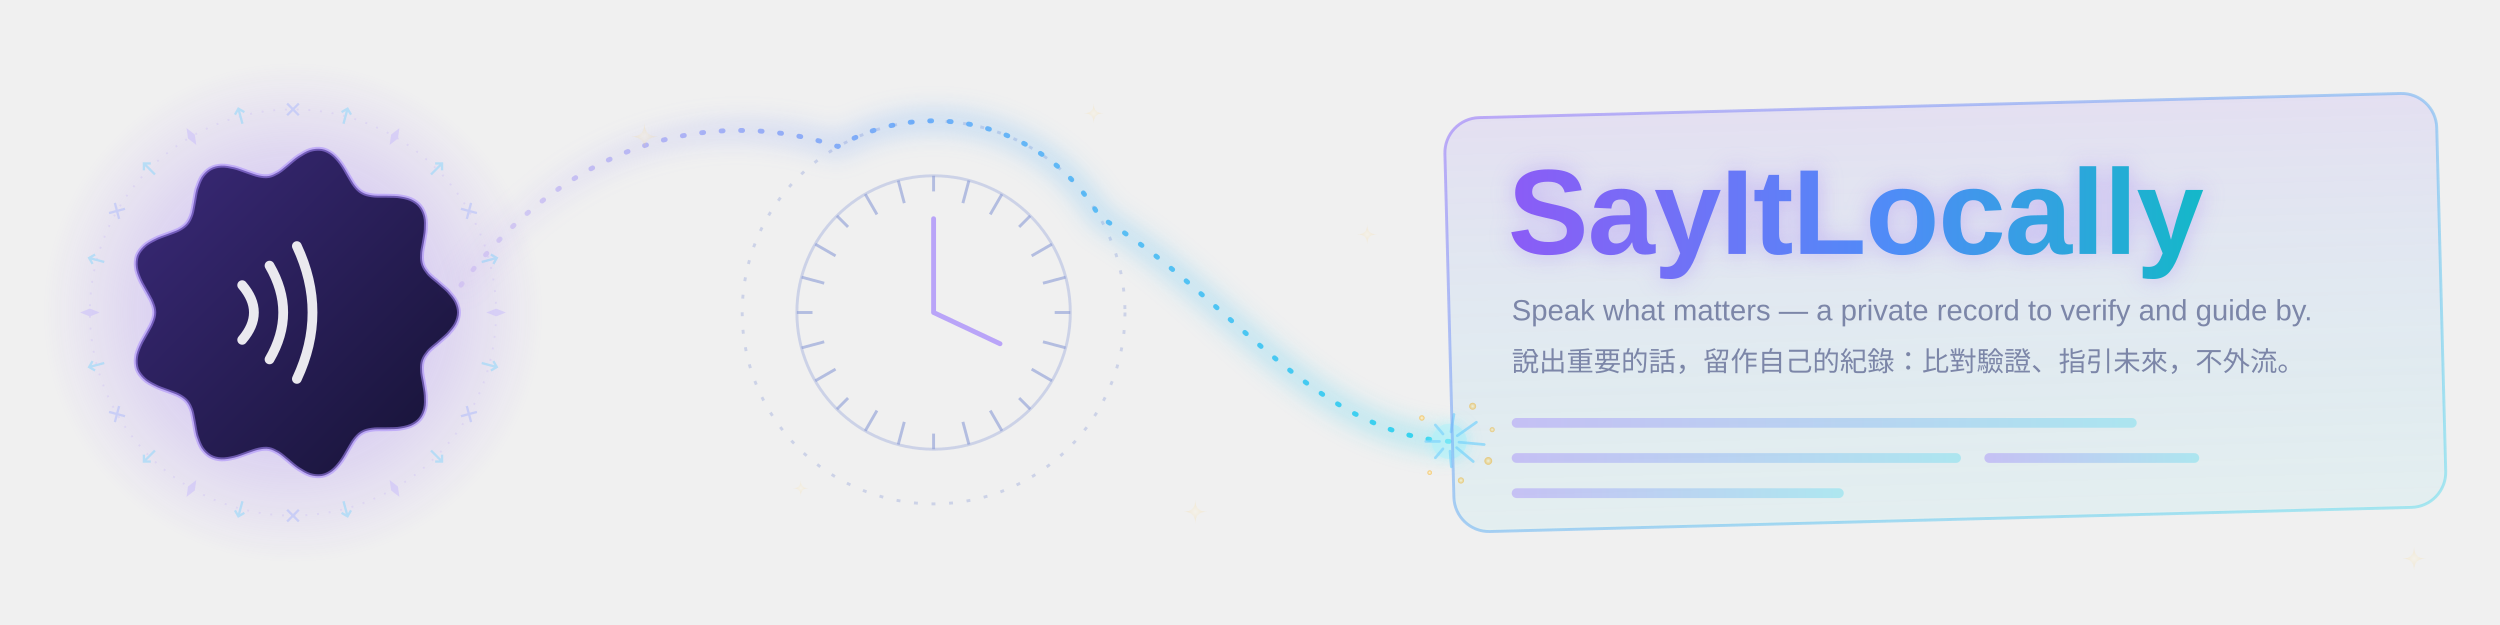
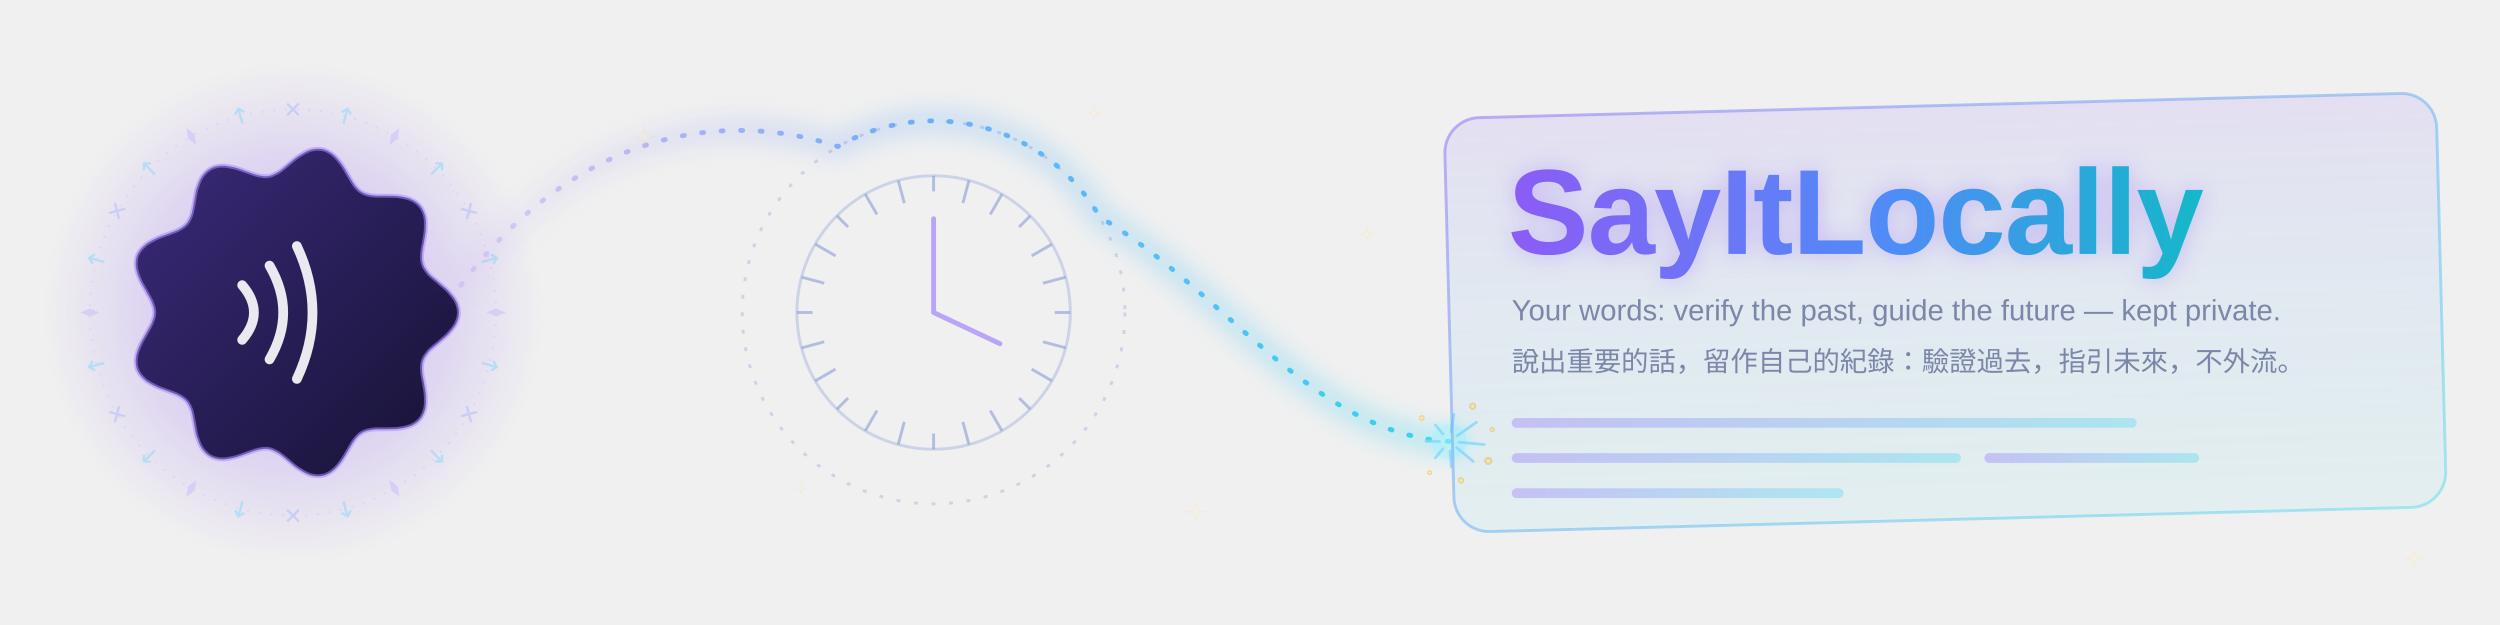
<svg xmlns="http://www.w3.org/2000/svg" viewBox="0 0 1280 320" width="1280" height="320" role="img" aria-labelledby="t d">
  <defs>
    <linearGradient id="bubble" x1="0" y1="0" x2="1" y2="1">
      <stop offset="0" stop-color="#3b2a7a" />
      <stop offset="1" stop-color="#151233" />
    </linearGradient>
    <linearGradient id="trail" x1="0" y1="0" x2="1" y2="0">
      <stop offset="0" stop-color="#8b5cf6" stop-opacity="0.15" />
      <stop offset="0.45" stop-color="#60a5fa" stop-opacity="0.85" />
      <stop offset="1" stop-color="#22d3ee" stop-opacity="0.9" />
    </linearGradient>
    <linearGradient id="title" x1="0" y1="0" x2="1" y2="0">
      <stop offset="0" stop-color="#8b5cf6" />
      <stop offset="0.55" stop-color="#4f8cf7" />
      <stop offset="1" stop-color="#14b8c9" />
    </linearGradient>
    <linearGradient id="ink" x1="0" y1="0" x2="1" y2="0">
      <stop offset="0" stop-color="#7c4dff" />
      <stop offset="1" stop-color="#22d3ee" />
    </linearGradient>
    <linearGradient id="page" x1="0" y1="0" x2="0" y2="1">
      <stop offset="0" stop-color="#a78bfa" stop-opacity="0.16" />
      <stop offset="1" stop-color="#22d3ee" stop-opacity="0.06" />
    </linearGradient>
    <linearGradient id="pageEdge" x1="0" y1="0" x2="1" y2="1">
      <stop offset="0" stop-color="#a78bfa" stop-opacity="0.7" />
      <stop offset="1" stop-color="#22d3ee" stop-opacity="0.35" />
    </linearGradient>
    <radialGradient id="gold">
      <stop offset="0" stop-color="#fff7d6" />
      <stop offset="1" stop-color="#f5b942" />
    </radialGradient>
    <radialGradient id="aura">
      <stop offset="0" stop-color="#8b5cf6" stop-opacity="0.45" />
      <stop offset="1" stop-color="#8b5cf6" stop-opacity="0" />
    </radialGradient>
    <filter id="glow" x="-50%" y="-50%" width="200%" height="200%">
      <feGaussianBlur stdDeviation="3.5" result="b" />
      <feMerge>
        <feMergeNode in="b" />
        <feMergeNode in="SourceGraphic" />
      </feMerge>
    </filter>
    <filter id="soft" x="-20%" y="-20%" width="140%" height="140%">
      <feGaussianBlur stdDeviation="6" />
    </filter>
  </defs>
  <circle cx="150" cy="160" r="128" fill="url(#aura)" />
  <g opacity="0.45">
    <circle cx="150" cy="160" r="104" fill="none" stroke="#a78bfa" stroke-opacity="0.35" stroke-width="1" stroke-dasharray="1 5" />
    <g transform="translate(254.0 160.0) rotate(90)">
      <path d="M0 -5L2 0L0 5L-2 0Z" fill="#c4b5fd" />
    </g>
    <g transform="translate(250.5 186.9) rotate(105)">
      <path d="M0 -4V4M-2.5 -1.5L0 -4L2.5 -1.5" fill="none" stroke="#7dd3fc" stroke-width="1.2" />
    </g>
    <g transform="translate(240.1 212.0) rotate(120)">
      <path d="M-3 -3L3 3M-3 3L3 -3" stroke="#a5b4fc" stroke-width="1.2" />
    </g>
    <g transform="translate(223.5 233.5) rotate(135)">
      <path d="M0 -4V4M-2.5 -1.5L0 -4L2.5 -1.5" fill="none" stroke="#7dd3fc" stroke-width="1.2" />
    </g>
    <g transform="translate(202.0 250.1) rotate(150)">
      <path d="M0 -5L2 0L0 5L-2 0Z" fill="#c4b5fd" />
    </g>
    <g transform="translate(176.9 260.5) rotate(165)">
      <path d="M0 -4V4M-2.5 -1.5L0 -4L2.5 -1.5" fill="none" stroke="#7dd3fc" stroke-width="1.2" />
    </g>
    <g transform="translate(150.0 264.0) rotate(180)">
      <path d="M-3 -3L3 3M-3 3L3 -3" stroke="#a5b4fc" stroke-width="1.2" />
    </g>
    <g transform="translate(123.1 260.5) rotate(195)">
      <path d="M0 -4V4M-2.5 -1.5L0 -4L2.5 -1.5" fill="none" stroke="#7dd3fc" stroke-width="1.2" />
    </g>
    <g transform="translate(98.0 250.1) rotate(210)">
      <path d="M0 -5L2 0L0 5L-2 0Z" fill="#c4b5fd" />
    </g>
    <g transform="translate(76.5 233.5) rotate(225)">
      <path d="M0 -4V4M-2.5 -1.5L0 -4L2.5 -1.5" fill="none" stroke="#7dd3fc" stroke-width="1.2" />
    </g>
    <g transform="translate(59.9 212.0) rotate(240)">
      <path d="M-3 -3L3 3M-3 3L3 -3" stroke="#a5b4fc" stroke-width="1.2" />
    </g>
    <g transform="translate(49.5 186.9) rotate(255)">
      <path d="M0 -4V4M-2.5 -1.5L0 -4L2.5 -1.5" fill="none" stroke="#7dd3fc" stroke-width="1.2" />
    </g>
    <g transform="translate(46.0 160.0) rotate(270)">
      <path d="M0 -5L2 0L0 5L-2 0Z" fill="#c4b5fd" />
    </g>
    <g transform="translate(49.5 133.1) rotate(285)">
      <path d="M0 -4V4M-2.5 -1.5L0 -4L2.5 -1.5" fill="none" stroke="#7dd3fc" stroke-width="1.2" />
    </g>
    <g transform="translate(59.9 108.0) rotate(300)">
      <path d="M-3 -3L3 3M-3 3L3 -3" stroke="#a5b4fc" stroke-width="1.2" />
    </g>
    <g transform="translate(76.5 86.5) rotate(315)">
      <path d="M0 -4V4M-2.5 -1.5L0 -4L2.5 -1.5" fill="none" stroke="#7dd3fc" stroke-width="1.2" />
    </g>
    <g transform="translate(98.0 69.9) rotate(330)">
      <path d="M0 -5L2 0L0 5L-2 0Z" fill="#c4b5fd" />
    </g>
    <g transform="translate(123.1 59.5) rotate(345)">
      <path d="M0 -4V4M-2.5 -1.5L0 -4L2.5 -1.5" fill="none" stroke="#7dd3fc" stroke-width="1.2" />
    </g>
    <g transform="translate(150.0 56.0) rotate(360)">
      <path d="M-3 -3L3 3M-3 3L3 -3" stroke="#a5b4fc" stroke-width="1.2" />
    </g>
    <g transform="translate(176.9 59.5) rotate(375)">
      <path d="M0 -4V4M-2.5 -1.5L0 -4L2.5 -1.5" fill="none" stroke="#7dd3fc" stroke-width="1.2" />
    </g>
    <g transform="translate(202.0 69.9) rotate(390)">
      <path d="M0 -5L2 0L0 5L-2 0Z" fill="#c4b5fd" />
    </g>
    <g transform="translate(223.5 86.5) rotate(405)">
      <path d="M0 -4V4M-2.5 -1.5L0 -4L2.5 -1.5" fill="none" stroke="#7dd3fc" stroke-width="1.2" />
    </g>
    <g transform="translate(240.1 108.0) rotate(420)">
      <path d="M-3 -3L3 3M-3 3L3 -3" stroke="#a5b4fc" stroke-width="1.2" />
    </g>
    <g transform="translate(250.5 133.1) rotate(435)">
      <path d="M0 -4V4M-2.5 -1.5L0 -4L2.5 -1.5" fill="none" stroke="#7dd3fc" stroke-width="1.2" />
    </g>
    <animateTransform attributeName="transform" type="rotate" from="0 150 160" to="-360 150 160" dur="90s" repeatCount="indefinite" />
  </g>
  <path d="M235.0 160.0C235.0 161.9 234.4 164.0 233.5 165.8C232.5 167.7 230.9 169.5 229.4 171.2C227.8 172.8 225.8 174.3 224.2 175.8C222.5 177.2 220.8 178.5 219.5 179.9C218.3 181.4 217.3 182.7 216.7 184.3C216.1 185.9 216.0 187.5 216.1 189.4C216.1 191.3 216.6 193.4 217.0 195.6C217.3 197.8 217.9 200.2 218.0 202.5C218.1 204.7 218.2 207.1 217.7 209.2C217.2 211.2 216.4 213.1 215.1 214.6C213.9 216.1 212.1 217.3 210.2 218.1C208.3 218.9 205.9 219.3 203.6 219.6C201.4 219.8 198.9 219.7 196.7 219.8C194.5 219.8 192.3 219.7 190.5 220.0C188.6 220.3 187.0 220.6 185.5 221.5C184.0 222.3 182.9 223.5 181.7 225.0C180.5 226.5 179.6 228.4 178.4 230.3C177.3 232.2 176.1 234.4 174.8 236.2C173.4 238.1 171.9 239.9 170.2 241.2C168.6 242.4 166.7 243.4 164.8 243.7C162.8 244.0 160.7 243.8 158.7 243.2C156.8 242.6 154.7 241.3 152.8 240.1C150.9 238.9 149.1 237.2 147.4 235.8C145.6 234.4 144.1 232.9 142.4 231.9C140.8 231.0 139.3 230.2 137.7 229.9C136.0 229.6 134.4 229.8 132.5 230.2C130.6 230.6 128.7 231.4 126.6 232.1C124.5 232.8 122.2 233.8 120.0 234.3C117.8 234.8 115.4 235.3 113.3 235.2C111.2 235.1 109.2 234.6 107.5 233.6C105.8 232.6 104.4 231.1 103.2 229.4C102.1 227.6 101.3 225.3 100.6 223.2C100.0 221.0 99.7 218.5 99.3 216.4C98.8 214.2 98.6 212.0 98.0 210.2C97.4 208.5 96.7 206.9 95.6 205.6C94.5 204.3 93.1 203.4 91.5 202.5C89.8 201.6 87.7 201.0 85.7 200.2C83.6 199.4 81.2 198.7 79.2 197.6C77.2 196.6 75.1 195.5 73.6 194.0C72.1 192.6 70.8 190.9 70.1 189.1C69.5 187.2 69.3 185.1 69.6 183.1C69.8 181.0 70.7 178.8 71.6 176.7C72.5 174.6 73.9 172.5 74.9 170.6C75.9 168.6 77.2 166.8 77.8 165.0C78.5 163.3 79.0 161.7 79.0 160.0C79.0 158.3 78.5 156.7 77.8 155.0C77.2 153.2 75.9 151.4 74.9 149.4C73.9 147.5 72.5 145.4 71.6 143.3C70.7 141.2 69.8 139.0 69.6 136.9C69.3 134.9 69.5 132.8 70.1 130.9C70.8 129.1 72.1 127.4 73.6 126.0C75.1 124.5 77.2 123.4 79.2 122.4C81.2 121.3 83.6 120.6 85.7 119.8C87.7 119.0 89.8 118.4 91.5 117.5C93.1 116.6 94.5 115.7 95.6 114.4C96.7 113.1 97.4 111.5 98.0 109.8C98.6 108.0 98.8 105.8 99.3 103.6C99.7 101.5 100.0 99.0 100.6 96.8C101.3 94.7 102.1 92.4 103.2 90.6C104.4 88.9 105.8 87.4 107.5 86.4C109.2 85.4 111.2 84.9 113.3 84.8C115.4 84.7 117.8 85.2 120.0 85.7C122.2 86.2 124.5 87.2 126.6 87.9C128.7 88.6 130.6 89.4 132.5 89.8C134.4 90.2 136.0 90.4 137.7 90.1C139.3 89.8 140.8 89.0 142.4 88.1C144.1 87.1 145.6 85.6 147.4 84.2C149.1 82.8 150.9 81.1 152.8 79.9C154.7 78.7 156.8 77.4 158.7 76.8C160.7 76.2 162.8 76.0 164.8 76.3C166.7 76.6 168.6 77.6 170.2 78.8C171.9 80.1 173.4 81.9 174.8 83.8C176.1 85.6 177.3 87.8 178.4 89.7C179.6 91.6 180.5 93.5 181.7 95.0C182.9 96.5 184.0 97.7 185.5 98.5C187.0 99.4 188.6 99.7 190.5 100.0C192.3 100.3 194.5 100.2 196.7 100.2C198.9 100.3 201.4 100.2 203.6 100.4C205.9 100.7 208.3 101.1 210.2 101.9C212.1 102.7 213.9 103.9 215.1 105.4C216.4 106.9 217.2 108.8 217.7 110.8C218.2 112.9 218.1 115.3 218.0 117.5C217.9 119.8 217.3 122.2 217.0 124.4C216.6 126.6 216.1 128.7 216.1 130.6C216.0 132.5 216.1 134.1 216.7 135.7C217.3 137.3 218.3 138.6 219.5 140.1C220.8 141.5 222.5 142.8 224.2 144.2C225.8 145.7 227.8 147.2 229.4 148.8C230.9 150.5 232.5 152.3 233.5 154.2C234.4 156.0 235.0 158.1 235.0 160.0Z" fill="url(#bubble)" stroke="#a78bfa" stroke-opacity="0.55" stroke-width="2" />
  <path d="M124 146Q136 160 124 174" fill="none" stroke="#fff" stroke-width="5" stroke-linecap="round" opacity="0.9">
    <animate attributeName="opacity" values="0.35;0.95;0.35" dur="2.4s" begin="0.0s" repeatCount="indefinite" calcMode="spline" keyTimes="0;0.5;1" keySplines="0.4 0 0.6 1;0.4 0 0.6 1" />
  </path>
  <path d="M138 136Q152 160 138 184" fill="none" stroke="#fff" stroke-width="5" stroke-linecap="round" opacity="0.9">
    <animate attributeName="opacity" values="0.35;0.95;0.35" dur="2.4s" begin="0.3s" repeatCount="indefinite" calcMode="spline" keyTimes="0;0.5;1" keySplines="0.4 0 0.6 1;0.4 0 0.6 1" />
  </path>
  <path d="M152 126Q168 160 152 194" fill="none" stroke="#fff" stroke-width="5" stroke-linecap="round" opacity="0.9">
    <animate attributeName="opacity" values="0.35;0.95;0.35" dur="2.4s" begin="0.6s" repeatCount="indefinite" calcMode="spline" keyTimes="0;0.5;1" keySplines="0.4 0 0.6 1;0.4 0 0.6 1" />
  </path>
  <g fill="none" stroke="#8b9bd6" stroke-opacity="0.35" stroke-width="1.5">
    <circle cx="478" cy="160" r="98" stroke-dasharray="2 7" />
    <circle cx="478" cy="160" r="70" />
    <g stroke-opacity="0.6">
      <line x1="540.0" y1="160.0" x2="548.0" y2="160.0" />
      <line x1="534.0" y1="175.0" x2="545.6" y2="178.1" />
      <line x1="528.2" y1="189.0" x2="538.6" y2="195.0" />
      <line x1="521.8" y1="203.8" x2="527.5" y2="209.5" />
      <line x1="507.0" y1="210.2" x2="513.0" y2="220.6" />
      <line x1="493.0" y1="216.0" x2="496.1" y2="227.6" />
      <line x1="478.0" y1="222.0" x2="478.0" y2="230.0" />
      <line x1="463.0" y1="216.0" x2="459.9" y2="227.6" />
      <line x1="449.0" y1="210.2" x2="443.0" y2="220.6" />
      <line x1="434.2" y1="203.8" x2="428.5" y2="209.5" />
      <line x1="427.8" y1="189.0" x2="417.4" y2="195.0" />
      <line x1="422.0" y1="175.0" x2="410.4" y2="178.1" />
      <line x1="416.0" y1="160.0" x2="408.0" y2="160.0" />
      <line x1="422.0" y1="145.0" x2="410.4" y2="141.9" />
      <line x1="427.8" y1="131.0" x2="417.4" y2="125.0" />
      <line x1="434.2" y1="116.2" x2="428.5" y2="110.5" />
      <line x1="449.0" y1="109.8" x2="443.0" y2="99.4" />
      <line x1="463.0" y1="104.0" x2="459.9" y2="92.4" />
      <line x1="478.0" y1="98.0" x2="478.0" y2="90.0" />
      <line x1="493.0" y1="104.0" x2="496.1" y2="92.4" />
      <line x1="507.0" y1="109.8" x2="513.0" y2="99.4" />
      <line x1="521.8" y1="116.2" x2="527.5" y2="110.5" />
      <line x1="528.2" y1="131.0" x2="538.6" y2="125.0" />
      <line x1="534.0" y1="145.0" x2="545.6" y2="141.9" />
    </g>
    <path d="M478 160V112M478 160L512 176" stroke="#a78bfa" stroke-opacity="0.75" stroke-width="2.5" stroke-linecap="round">
      <animateTransform attributeName="transform" type="rotate" from="0 478 160" to="360 478 160" dur="24s" repeatCount="indefinite" />
    </path>
  </g>
  <path d="M236 146C296 66 372 56 429 75A98 98 0 0 1 563 111C628 150 672 222 742 226" fill="none" stroke="url(#trail)" stroke-width="10" stroke-linecap="round" opacity="0.35" filter="url(#soft)" />
  <path d="M236 146C296 66 372 56 429 75A98 98 0 0 1 563 111C628 150 672 222 742 226" fill="none" stroke="url(#trail)" stroke-width="2.5" stroke-linecap="round" stroke-dasharray="1 9" />
  <circle r="4.5" fill="#c4b5fd" filter="url(#glow)" opacity="0">
    <animateMotion dur="4.8s" begin="0s" repeatCount="indefinite" path="M236 146C296 66 372 56 429 75A98 98 0 0 1 563 111C628 150 672 222 742 226" calcMode="spline" keyPoints="0;1" keyTimes="0;1" keySplines="0.45 0 0.55 1" />
    <animate attributeName="opacity" values="0;1;1;0" keyTimes="0;0.15;0.8;1" dur="4.8s" begin="0s" repeatCount="indefinite" />
  </circle>
  <circle r="3.2" fill="#7dd3fc" filter="url(#glow)" opacity="0">
    <animateMotion dur="4.8s" begin="1.2s" repeatCount="indefinite" path="M236 146C296 66 372 56 429 75A98 98 0 0 1 563 111C628 150 672 222 742 226" calcMode="spline" keyPoints="0;1" keyTimes="0;1" keySplines="0.45 0 0.55 1" />
    <animate attributeName="opacity" values="0;1;1;0" keyTimes="0;0.15;0.8;1" dur="4.8s" begin="1.2s" repeatCount="indefinite" />
  </circle>
  <circle r="3.8" fill="#fde68a" filter="url(#glow)" opacity="0">
    <animateMotion dur="4.8s" begin="2.4s" repeatCount="indefinite" path="M236 146C296 66 372 56 429 75A98 98 0 0 1 563 111C628 150 672 222 742 226" calcMode="spline" keyPoints="0;1" keyTimes="0;1" keySplines="0.45 0 0.55 1" />
    <animate attributeName="opacity" values="0;1;1;0" keyTimes="0;0.15;0.8;1" dur="4.8s" begin="2.4s" repeatCount="indefinite" />
  </circle>
  <circle r="2.6" fill="#a5f3fc" filter="url(#glow)" opacity="0">
    <animateMotion dur="4.8s" begin="3.6s" repeatCount="indefinite" path="M236 146C296 66 372 56 429 75A98 98 0 0 1 563 111C628 150 672 222 742 226" calcMode="spline" keyPoints="0;1" keyTimes="0;1" keySplines="0.45 0 0.55 1" />
    <animate attributeName="opacity" values="0;1;1;0" keyTimes="0;0.15;0.8;1" dur="4.8s" begin="3.6s" repeatCount="indefinite" />
  </circle>
  <circle cx="742" cy="226" r="9" fill="#a5f3fc" opacity="0.55" filter="url(#glow)" />
  <g stroke="#7dd3fc" stroke-width="1.4" stroke-linecap="round" opacity="0.7">
    <line x1="742.9" y1="221.1" x2="744.4" y2="212.2" />
    <line x1="746.1" y1="223.1" x2="755.9" y2="216.2" />
    <line x1="747.0" y1="226.4" x2="759.9" y2="227.6" />
    <line x1="745.8" y1="229.2" x2="754.3" y2="236.3" />
    <line x1="742.4" y1="231.0" x2="743.1" y2="239.0" />
    <line x1="738.8" y1="229.8" x2="734.9" y2="234.4" />
    <line x1="738.8" y1="222.2" x2="734.9" y2="217.6" />
    <line x1="737.0" y1="226.0" x2="730.0" y2="226.0" />
    <animate attributeName="opacity" values="0.7;0.3;0.7" dur="3s" repeatCount="indefinite" calcMode="spline" keyTimes="0;0.5;1" keySplines="0.4 0 0.6 1;0.4 0 0.6 1" />
  </g>
  <circle cx="754" cy="208" r="1.8" fill="url(#gold)" opacity="0.75">
    <animate attributeName="opacity" values="0.75;0.2;0.75" dur="2.20s" begin="0.0s" repeatCount="indefinite" calcMode="spline" keyTimes="0;0.5;1" keySplines="0.4 0 0.6 1;0.4 0 0.6 1" />
  </circle>
  <circle cx="762" cy="236" r="2.0" fill="url(#gold)" opacity="0.75">
    <animate attributeName="opacity" values="0.75;0.2;0.75" dur="2.55s" begin="0.3s" repeatCount="indefinite" calcMode="spline" keyTimes="0;0.5;1" keySplines="0.4 0 0.6 1;0.4 0 0.6 1" />
  </circle>
  <circle cx="748" cy="246" r="1.6" fill="url(#gold)" opacity="0.75">
    <animate attributeName="opacity" values="0.75;0.2;0.75" dur="2.90s" begin="0.6s" repeatCount="indefinite" calcMode="spline" keyTimes="0;0.5;1" keySplines="0.4 0 0.6 1;0.4 0 0.6 1" />
  </circle>
  <circle cx="728" cy="214" r="1.4" fill="url(#gold)" opacity="0.75">
    <animate attributeName="opacity" values="0.75;0.2;0.75" dur="3.25s" begin="0.9s" repeatCount="indefinite" calcMode="spline" keyTimes="0;0.5;1" keySplines="0.4 0 0.6 1;0.4 0 0.6 1" />
  </circle>
  <circle cx="764" cy="220" r="1.3" fill="url(#gold)" opacity="0.75">
    <animate attributeName="opacity" values="0.75;0.2;0.75" dur="3.60s" begin="1.2s" repeatCount="indefinite" calcMode="spline" keyTimes="0;0.5;1" keySplines="0.4 0 0.6 1;0.4 0 0.6 1" />
  </circle>
  <circle cx="732" cy="242" r="1.2" fill="url(#gold)" opacity="0.75">
    <animate attributeName="opacity" values="0.75;0.2;0.75" dur="3.95s" begin="1.5s" repeatCount="indefinite" calcMode="spline" keyTimes="0;0.5;1" keySplines="0.4 0 0.6 1;0.4 0 0.6 1" />
  </circle>
  <path d="M330 63Q330 70 337 70Q330 70 330 77Q330 70 323 70Q330 70 330 63Z" fill="url(#gold)" opacity="0.2">
    <animate attributeName="opacity" values="0.2;0.95;0.2" dur="3.2s" begin="0s" repeatCount="indefinite" calcMode="spline" keyTimes="0;0.5;1" keySplines="0.4 0 0.6 1;0.4 0 0.6 1" />
  </path>
  <path d="M560 53Q560 58 565 58Q560 58 560 63Q560 58 555 58Q560 58 560 53Z" fill="url(#gold)" opacity="0.2">
    <animate attributeName="opacity" values="0.2;0.95;0.2" dur="2.8s" begin="1.1s" repeatCount="indefinite" calcMode="spline" keyTimes="0;0.5;1" keySplines="0.4 0 0.6 1;0.4 0 0.6 1" />
  </path>
  <path d="M612 256Q612 262 618 262Q612 262 612 268Q612 262 606 262Q612 262 612 256Z" fill="url(#gold)" opacity="0.2">
    <animate attributeName="opacity" values="0.2;0.95;0.2" dur="3.6s" begin="0.6s" repeatCount="indefinite" calcMode="spline" keyTimes="0;0.5;1" keySplines="0.4 0 0.6 1;0.4 0 0.6 1" />
  </path>
  <path d="M410 246Q410 250 414 250Q410 250 410 254Q410 250 406 250Q410 250 410 246Z" fill="url(#gold)" opacity="0.2">
    <animate attributeName="opacity" values="0.2;0.95;0.2" dur="3s" begin="1.8s" repeatCount="indefinite" calcMode="spline" keyTimes="0;0.5;1" keySplines="0.4 0 0.6 1;0.4 0 0.6 1" />
  </path>
  <path d="M700 115Q700 120 705 120Q700 120 700 125Q700 120 695 120Q700 120 700 115Z" fill="url(#gold)" opacity="0.2">
    <animate attributeName="opacity" values="0.2;0.95;0.2" dur="3.4s" begin="2.4s" repeatCount="indefinite" calcMode="spline" keyTimes="0;0.5;1" keySplines="0.4 0 0.6 1;0.4 0 0.6 1" />
  </path>
  <path d="M1236 280Q1236 286 1242 286Q1236 286 1236 292Q1236 286 1230 286Q1236 286 1236 280Z" fill="url(#gold)" opacity="0.2">
    <animate attributeName="opacity" values="0.2;0.95;0.2" dur="3.1s" begin="1.4s" repeatCount="indefinite" calcMode="spline" keyTimes="0;0.5;1" keySplines="0.4 0 0.6 1;0.4 0 0.6 1" />
  </path>
  <g transform="rotate(-1.5 996 160)">
    <rect x="742" y="54" width="508" height="212" rx="18" fill="url(#page)" stroke="url(#pageEdge)" stroke-width="1.5" />
  </g>
  <g font-family="-apple-system, BlinkMacSystemFont, 'Segoe UI', 'Helvetica Neue', Arial, sans-serif">
    <text x="772" y="130" font-size="62" font-weight="700" fill="#8b5cf6" opacity="0.35" filter="url(#soft)" letter-spacing="-0.5">SayItLocally</text>
    <text x="772" y="130" font-size="62" font-weight="700" fill="url(#title)" letter-spacing="-0.5">SayItLocally</text>
-     <text x="774" y="164" font-size="15" fill="#7c86a8">Speak what matters — a private record to verify and guide by.</text>
-     <text x="774" y="190" font-size="14" fill="#7c86a8">說出重要的話，留作自己的紀錄：比對驗證、指引未來，不外流。</text>
+     <text x="774" y="164" font-size="15" fill="#7c86a8">Your words: verify the past, guide the future — kept private.</text>
+     <text x="774" y="190" font-size="14" fill="#7c86a8">說出重要的話，留作自己的紀錄：驗證過去，指引未來，不外流。</text>
  </g>
  <rect x="774" y="214" height="5" rx="2.5" width="320" fill="url(#ink)" opacity="0.28" />
  <rect x="774" y="214" height="5" rx="2.5" width="320" fill="url(#ink)" opacity="0">
    <animate attributeName="width" values="0;320;320;320" keyTimes="0;0.25;0.85;1" dur="9s" begin="0.4s" repeatCount="indefinite" calcMode="spline" keySplines="0.3 0 0.4 1;0 0 1 1;0 0 1 1" />
    <animate attributeName="opacity" values="0;0.85;0.85;0" keyTimes="0;0.2;0.85;1" dur="9s" begin="0.4s" repeatCount="indefinite" />
  </rect>
  <rect x="774" y="232" height="5" rx="2.5" width="230" fill="url(#ink)" opacity="0.28" />
  <rect x="774" y="232" height="5" rx="2.5" width="230" fill="url(#ink)" opacity="0">
    <animate attributeName="width" values="0;230;230;230" keyTimes="0;0.25;0.85;1" dur="9s" begin="1.2s" repeatCount="indefinite" calcMode="spline" keySplines="0.3 0 0.4 1;0 0 1 1;0 0 1 1" />
    <animate attributeName="opacity" values="0;0.85;0.85;0" keyTimes="0;0.2;0.85;1" dur="9s" begin="1.2s" repeatCount="indefinite" />
  </rect>
  <rect x="1016" y="232" height="5" rx="2.5" width="110" fill="url(#ink)" opacity="0.28" />
  <rect x="1016" y="232" height="5" rx="2.5" width="110" fill="url(#ink)" opacity="0">
    <animate attributeName="width" values="0;110;110;110" keyTimes="0;0.25;0.85;1" dur="9s" begin="1.8s" repeatCount="indefinite" calcMode="spline" keySplines="0.3 0 0.4 1;0 0 1 1;0 0 1 1" />
    <animate attributeName="opacity" values="0;0.85;0.85;0" keyTimes="0;0.2;0.85;1" dur="9s" begin="1.8s" repeatCount="indefinite" />
  </rect>
  <rect x="774" y="250" height="5" rx="2.5" width="170" fill="url(#ink)" opacity="0.28" />
  <rect x="774" y="250" height="5" rx="2.5" width="170" fill="url(#ink)" opacity="0">
    <animate attributeName="width" values="0;170;170;170" keyTimes="0;0.25;0.85;1" dur="9s" begin="2.4s" repeatCount="indefinite" calcMode="spline" keySplines="0.3 0 0.4 1;0 0 1 1;0 0 1 1" />
    <animate attributeName="opacity" values="0;0.85;0.85;0" keyTimes="0;0.2;0.85;1" dur="9s" begin="2.4s" repeatCount="indefinite" />
  </rect>
</svg>
